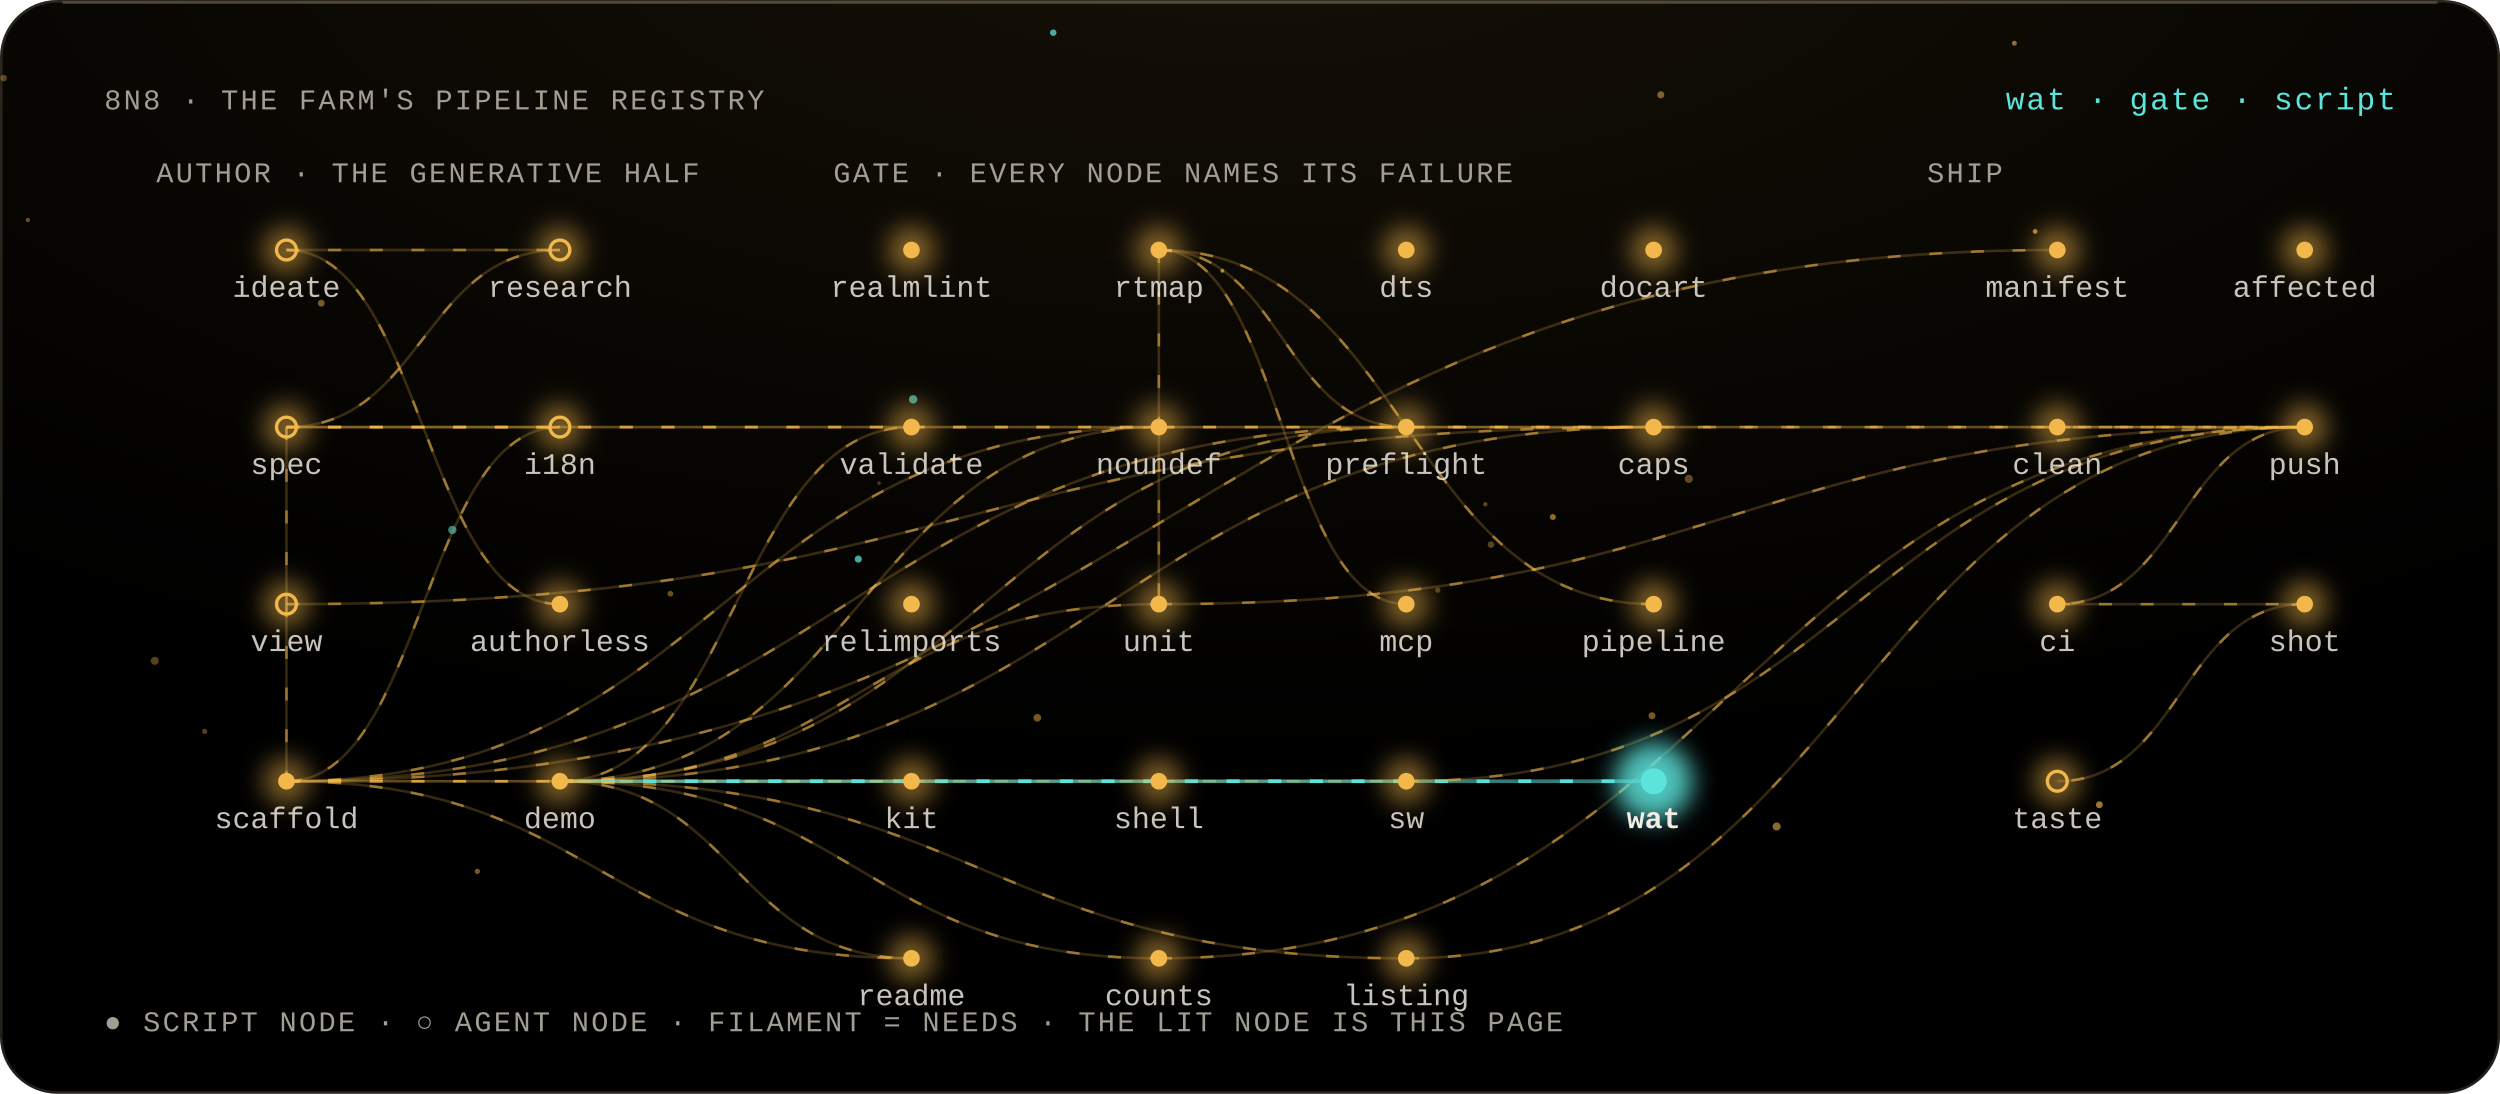
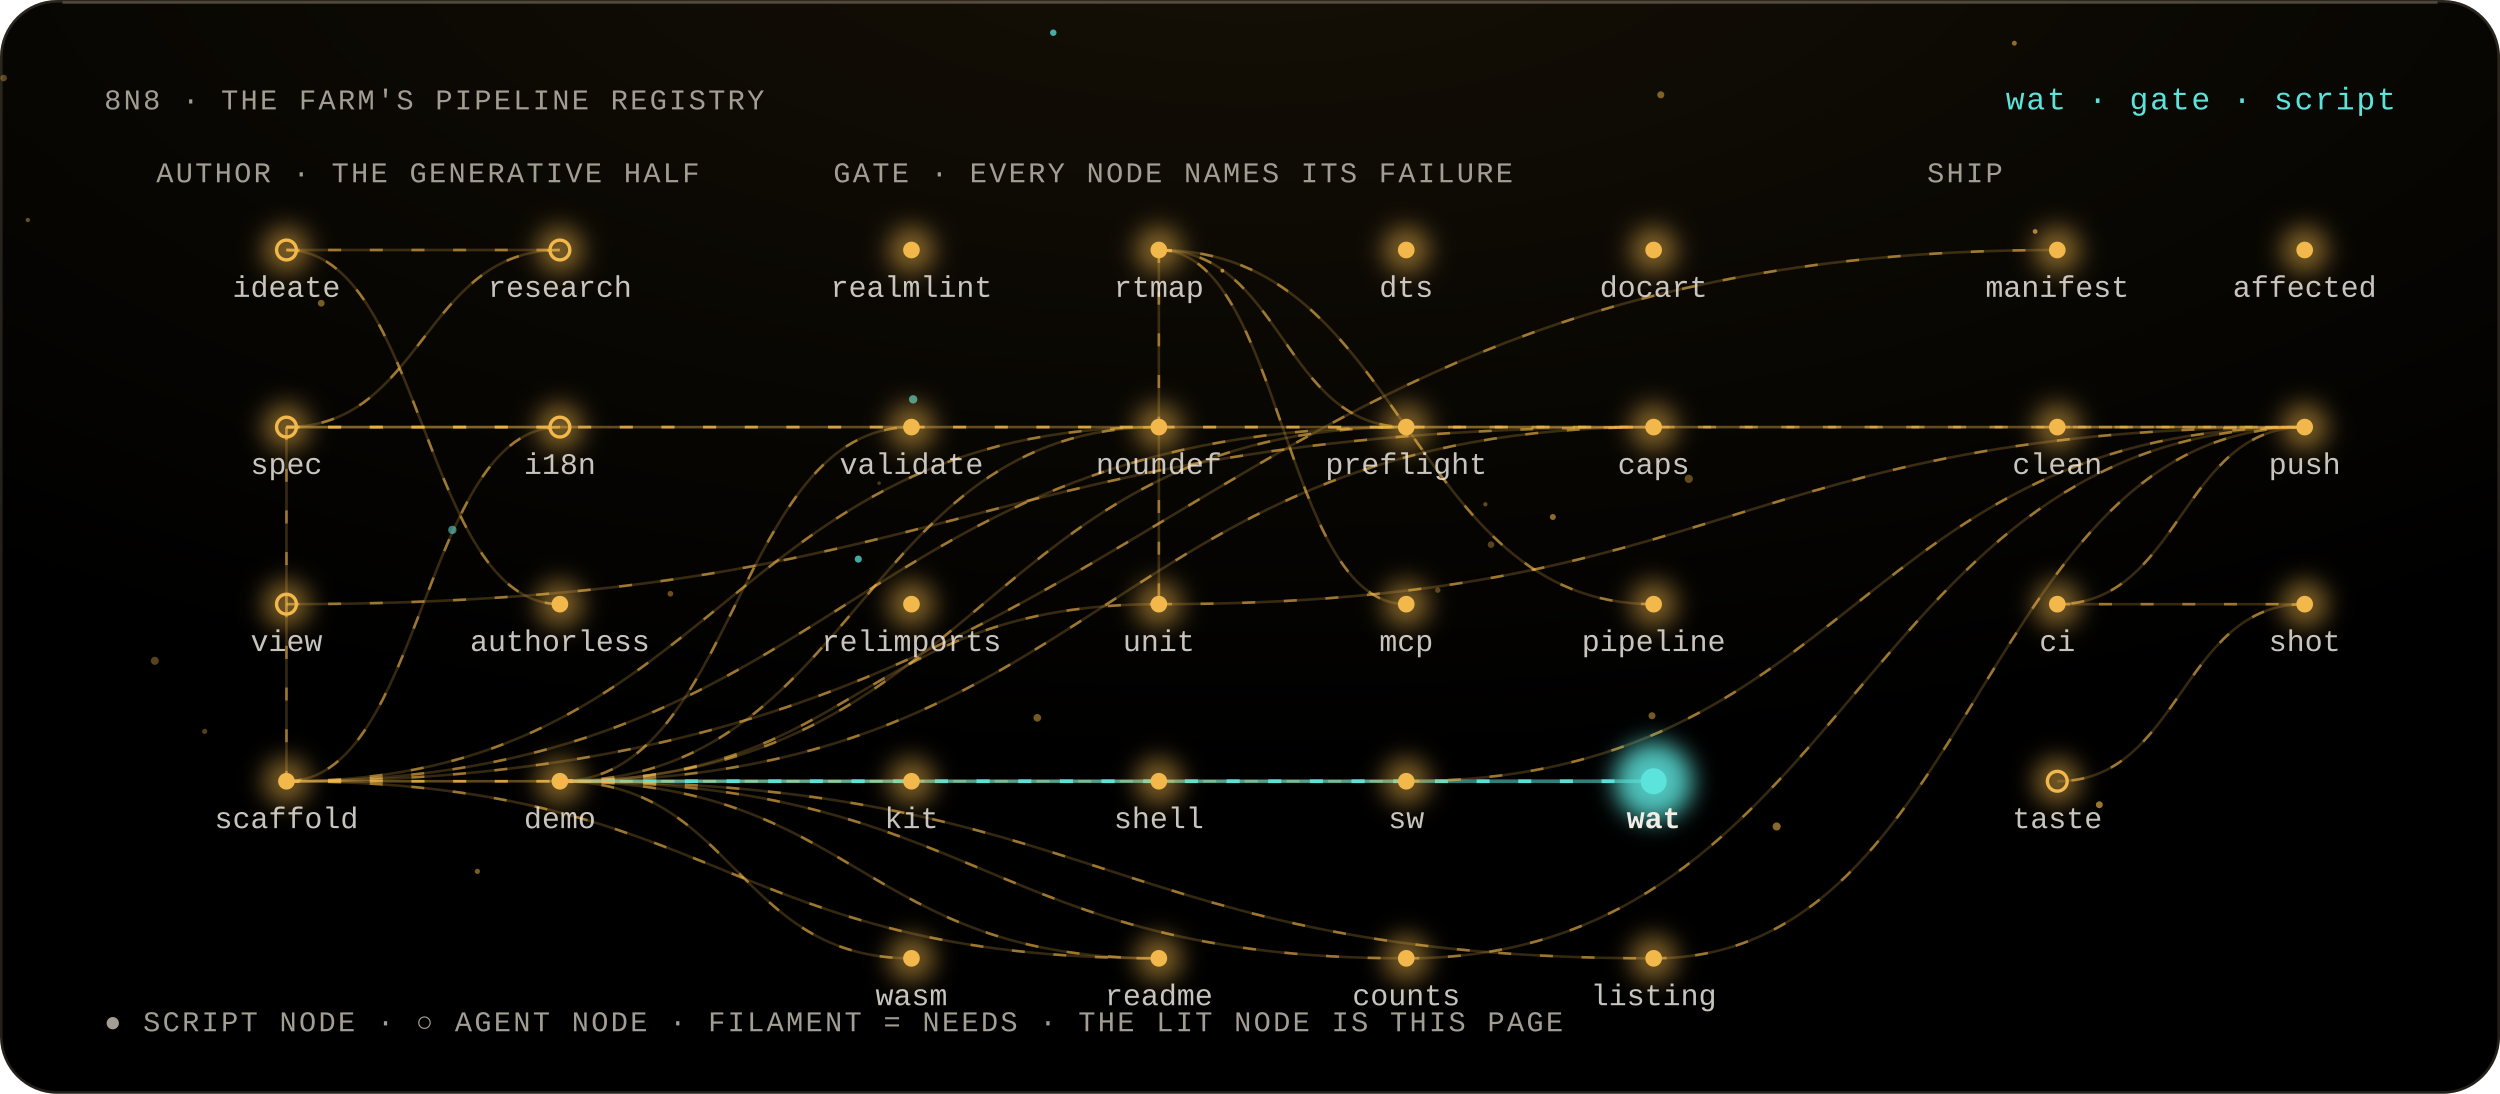
<svg xmlns="http://www.w3.org/2000/svg" viewBox="0 0 960 420" width="960" height="420" role="img" aria-labelledby="t">
  <style>
  text { font-family: 'Geist Mono', ui-monospace, 'Liberation Mono', Menlo, monospace; fill: #F2EEE6; }
  .m { fill: #A39E94; font-size: 11px; letter-spacing: .08em; }
  .l { font-size: 11.5px; }
  .h { font-size: 12px; fill: #5CE4DC; letter-spacing: .06em; }
  .flow { stroke-dasharray: 5 11; animation: flow 3s linear infinite; }
  @keyframes flow { to { stroke-dashoffset: -32; } }
  .breathe { animation: breathe 4.2s ease-in-out infinite; }
  @keyframes breathe { 50% { opacity: .38; } }
  .beat { animation: beat 2.6s ease-in-out infinite; transform-box: fill-box; transform-origin: center; }
  @keyframes beat { 50% { opacity: .55; transform: scale(1.35); } }
  .spin { transform-box: fill-box; transform-origin: center; animation: spin 48s linear infinite; }
  .spin-r { transform-box: fill-box; transform-origin: center; animation: spin 64s linear infinite reverse; }
  @keyframes spin { to { transform: rotate(360deg); } }
  @media (prefers-reduced-motion: reduce) { * { animation: none !important; } }
</style>
  <defs>
    <filter id="bloom" x="-80%" y="-80%" width="260%" height="260%">
      <feGaussianBlur stdDeviation="4.5" />
    </filter>
    <filter id="soft" x="-30%" y="-30%" width="160%" height="160%">
      <feGaussianBlur stdDeviation="1.4" />
    </filter>
    <radialGradient id="key" cx="50%" cy="-10%" r="80%">
      <stop offset="0" stop-color="#F2B84B" stop-opacity=".09" />
      <stop offset="1" stop-color="#F2B84B" stop-opacity="0" />
    </radialGradient>
    <linearGradient id="pair" x1="0" x2="1">
      <stop offset="0" stop-color="#F2B84B" />
      <stop offset="1" stop-color="#5CE4DC" />
    </linearGradient>
  </defs>
  <rect width="960" height="420" rx="22" fill="#000" />
  <rect width="960" height="420" rx="22" fill="url(#key)" />
  <rect x=".5" y=".5" width="959" height="419" rx="21.5" fill="none" stroke="rgba(255,232,196,.14)" />
  <path d="M 24 1 H 936" stroke="rgba(255,238,208,.22)" stroke-width="1" />
  <g>
    <circle cx="773.52" cy="16.59" r="0.95" fill="#F2B84B" opacity="0.57" class="breathe" style="animation-delay:-3.09s" />
    <circle cx="884.61" cy="233.54" r="1.24" fill="#F2B84B" opacity="0.66" class="breathe" style="animation-delay:-2.82s" />
    <circle cx="552.11" cy="226.62" r="1.04" fill="#F2B84B" opacity="0.33" class="breathe" style="animation-delay:-2.06s" />
    <circle cx="59.45" cy="253.76" r="1.54" fill="#F2B84B" opacity="0.36" class="breathe" style="animation-delay:-3.83s" />
    <circle cx="404.45" cy="12.56" r="1.25" fill="#5CE4DC" opacity="0.74" class="breathe" style="animation-delay:-4.04s" />
    <circle cx="257.43" cy="228" r="1.11" fill="#F2B84B" opacity="0.42" class="breathe" style="animation-delay:-2.07s" />
    <circle cx="637.74" cy="36.41" r="1.37" fill="#F2B84B" opacity="0.5" class="breathe" style="animation-delay:-1.57s" />
    <circle cx="123.35" cy="116.43" r="1.32" fill="#F2B84B" opacity="0.48" class="breathe" style="animation-delay:-2.97s" />
    <circle cx="78.59" cy="280.85" r="1" fill="#F2B84B" opacity="0.35" class="breathe" style="animation-delay:-3.52s" />
    <circle cx="596.3" cy="198.53" r="1.16" fill="#F2B84B" opacity="0.57" class="breathe" style="animation-delay:-0.48s" />
    <circle cx="1.39" cy="29.97" r="1.27" fill="#F2B84B" opacity="0.36" class="breathe" style="animation-delay:-3.5s" />
    <circle cx="350.65" cy="153.34" r="1.61" fill="#5CE4DC" opacity="0.64" class="breathe" style="animation-delay:-3.11s" />
    <circle cx="806.15" cy="309.02" r="1.34" fill="#F2B84B" opacity="0.63" class="breathe" style="animation-delay:-1.1s" />
    <circle cx="329.58" cy="214.69" r="1.38" fill="#5CE4DC" opacity="0.73" class="breathe" style="animation-delay:-2.22s" />
    <circle cx="469.39" cy="103.97" r="0.75" fill="#F2B84B" opacity="0.7" class="breathe" style="animation-delay:-1.24s" />
    <circle cx="337.58" cy="185.52" r="0.71" fill="#F2B84B" opacity="0.29" class="breathe" style="animation-delay:-2.01s" />
    <circle cx="10.68" cy="84.48" r="0.83" fill="#F2B84B" opacity="0.42" class="breathe" style="animation-delay:-1.48s" />
    <circle cx="183.3" cy="334.61" r="1.02" fill="#F2B84B" opacity="0.49" class="breathe" style="animation-delay:-2.26s" />
    <circle cx="173.71" cy="203.49" r="1.6" fill="#5CE4DC" opacity="0.57" class="breathe" style="animation-delay:-4.1s" />
    <circle cx="634.37" cy="274.84" r="1.35" fill="#F2B84B" opacity="0.48" class="breathe" style="animation-delay:-3.79s" />
    <circle cx="572.55" cy="209.13" r="1.28" fill="#F2B84B" opacity="0.35" class="breathe" style="animation-delay:-3.34s" />
    <circle cx="648.49" cy="183.88" r="1.58" fill="#F2B84B" opacity="0.39" class="breathe" style="animation-delay:-1.54s" />
    <circle cx="781.49" cy="88.88" r="0.92" fill="#F2B84B" opacity="0.67" class="breathe" style="animation-delay:-0.75s" />
    <circle cx="570.38" cy="193.64" r="0.82" fill="#F2B84B" opacity="0.39" class="breathe" style="animation-delay:-3.56s" />
    <circle cx="398.33" cy="275.63" r="1.48" fill="#F2B84B" opacity="0.48" class="breathe" style="animation-delay:-1.15s" />
    <circle cx="682.24" cy="317.37" r="1.55" fill="#F2B84B" opacity="0.57" class="breathe" style="animation-delay:-2.62s" />
  </g>
  <text x="40" y="42" class="m" text-anchor="start">8N8 · THE FARM'S PIPELINE REGISTRY</text>
  <text x="920" y="42" class="h" text-anchor="end">wat · gate · script</text>
  <text x="60" y="70" class="m" text-anchor="start">AUTHOR · THE GENERATIVE HALF</text>
  <text x="320" y="70" class="m" text-anchor="start">GATE · EVERY NODE NAMES ITS FAILURE</text>
  <text x="740" y="70" class="m" text-anchor="start">SHIP</text>
  <path d="M 110 96 C 162.5 96, 162.5 96, 215 96" fill="none" stroke="#F2B84B" stroke-opacity="0.22" stroke-width="1" />
  <path d="M 110 96 C 162.5 96, 162.5 96, 215 96" fill="none" stroke="#F2B84B" stroke-opacity="0.55" stroke-width="1" class="flow" />
  <path d="M 215 96 C 162.5 96, 162.5 164, 110 164" fill="none" stroke="#F2B84B" stroke-opacity="0.22" stroke-width="1" />
  <path d="M 215 96 C 162.5 96, 162.5 164, 110 164" fill="none" stroke="#F2B84B" stroke-opacity="0.55" stroke-width="1" class="flow" />
  <path d="M 110 164 C 162.5 164, 162.5 164, 215 164" fill="none" stroke="#F2B84B" stroke-opacity="0.22" stroke-width="1" />
  <path d="M 110 164 C 162.5 164, 162.5 164, 215 164" fill="none" stroke="#F2B84B" stroke-opacity="0.55" stroke-width="1" class="flow" />
  <path d="M 110 164 C 110 164, 110 232, 110 232" fill="none" stroke="#F2B84B" stroke-opacity="0.22" stroke-width="1" />
  <path d="M 110 164 C 110 164, 110 232, 110 232" fill="none" stroke="#F2B84B" stroke-opacity="0.55" stroke-width="1" class="flow" />
  <path d="M 110 96 C 162.5 96, 162.5 232, 215 232" fill="none" stroke="#F2B84B" stroke-opacity="0.22" stroke-width="1" />
  <path d="M 110 96 C 162.5 96, 162.5 232, 215 232" fill="none" stroke="#F2B84B" stroke-opacity="0.55" stroke-width="1" class="flow" />
  <path d="M 110 232 C 110 232, 110 300, 110 300" fill="none" stroke="#F2B84B" stroke-opacity="0.22" stroke-width="1" />
  <path d="M 110 232 C 110 232, 110 300, 110 300" fill="none" stroke="#F2B84B" stroke-opacity="0.55" stroke-width="1" class="flow" />
  <path d="M 215 164 C 162.5 164, 162.5 300, 110 300" fill="none" stroke="#F2B84B" stroke-opacity="0.22" stroke-width="1" />
  <path d="M 215 164 C 162.5 164, 162.5 300, 110 300" fill="none" stroke="#F2B84B" stroke-opacity="0.55" stroke-width="1" class="flow" />
  <path d="M 110 164 C 230 164, 230 164, 350 164" fill="none" stroke="#F2B84B" stroke-opacity="0.22" stroke-width="1" />
  <path d="M 110 164 C 230 164, 230 164, 350 164" fill="none" stroke="#F2B84B" stroke-opacity="0.55" stroke-width="1" class="flow" />
  <path d="M 215 300 C 282.5 300, 282.5 164, 350 164" fill="none" stroke="#F2B84B" stroke-opacity="0.22" stroke-width="1" />
  <path d="M 215 300 C 282.5 300, 282.5 164, 350 164" fill="none" stroke="#F2B84B" stroke-opacity="0.55" stroke-width="1" class="flow" />
  <path d="M 110 300 C 277.5 300, 277.5 164, 445 164" fill="none" stroke="#F2B84B" stroke-opacity="0.22" stroke-width="1" />
  <path d="M 110 300 C 277.5 300, 277.5 164, 445 164" fill="none" stroke="#F2B84B" stroke-opacity="0.55" stroke-width="1" class="flow" />
  <path d="M 215 300 C 330 300, 330 164, 445 164" fill="none" stroke="#F2B84B" stroke-opacity="0.22" stroke-width="1" />
  <path d="M 215 300 C 330 300, 330 164, 445 164" fill="none" stroke="#F2B84B" stroke-opacity="0.55" stroke-width="1" class="flow" />
  <path d="M 110 300 C 325 300, 325 164, 540 164" fill="none" stroke="#F2B84B" stroke-opacity="0.22" stroke-width="1" />
  <path d="M 110 300 C 325 300, 325 164, 540 164" fill="none" stroke="#F2B84B" stroke-opacity="0.55" stroke-width="1" class="flow" />
  <path d="M 215 300 C 377.5 300, 377.5 164, 540 164" fill="none" stroke="#F2B84B" stroke-opacity="0.22" stroke-width="1" />
  <path d="M 215 300 C 377.5 300, 377.5 164, 540 164" fill="none" stroke="#F2B84B" stroke-opacity="0.55" stroke-width="1" class="flow" />
  <path d="M 445 96 C 492.5 96, 492.5 164, 540 164" fill="none" stroke="#F2B84B" stroke-opacity="0.22" stroke-width="1" />
  <path d="M 445 96 C 492.5 96, 492.5 164, 540 164" fill="none" stroke="#F2B84B" stroke-opacity="0.55" stroke-width="1" class="flow" />
  <path d="M 110 164 C 372.5 164, 372.5 164, 635 164" fill="none" stroke="#F2B84B" stroke-opacity="0.22" stroke-width="1" />
  <path d="M 110 164 C 372.5 164, 372.5 164, 635 164" fill="none" stroke="#F2B84B" stroke-opacity="0.55" stroke-width="1" class="flow" />
  <path d="M 110 232 C 372.5 232, 372.5 164, 635 164" fill="none" stroke="#F2B84B" stroke-opacity="0.22" stroke-width="1" />
  <path d="M 110 232 C 372.5 232, 372.5 164, 635 164" fill="none" stroke="#F2B84B" stroke-opacity="0.55" stroke-width="1" class="flow" />
  <path d="M 215 300 C 425 300, 425 164, 635 164" fill="none" stroke="#F2B84B" stroke-opacity="0.22" stroke-width="1" />
  <path d="M 215 300 C 425 300, 425 164, 635 164" fill="none" stroke="#F2B84B" stroke-opacity="0.55" stroke-width="1" class="flow" />
  <path d="M 215 300 C 330 300, 330 232, 445 232" fill="none" stroke="#F2B84B" stroke-opacity="0.22" stroke-width="1" />
  <path d="M 215 300 C 330 300, 330 232, 445 232" fill="none" stroke="#F2B84B" stroke-opacity="0.55" stroke-width="1" class="flow" />
  <path d="M 445 96 C 445 96, 445 232, 445 232" fill="none" stroke="#F2B84B" stroke-opacity="0.22" stroke-width="1" />
  <path d="M 445 96 C 445 96, 445 232, 445 232" fill="none" stroke="#F2B84B" stroke-opacity="0.55" stroke-width="1" class="flow" />
  <path d="M 445 96 C 492.5 96, 492.5 232, 540 232" fill="none" stroke="#F2B84B" stroke-opacity="0.22" stroke-width="1" />
  <path d="M 445 96 C 492.5 96, 492.5 232, 540 232" fill="none" stroke="#F2B84B" stroke-opacity="0.55" stroke-width="1" class="flow" />
  <path d="M 445 96 C 540 96, 540 232, 635 232" fill="none" stroke="#F2B84B" stroke-opacity="0.22" stroke-width="1" />
  <path d="M 445 96 C 540 96, 540 232, 635 232" fill="none" stroke="#F2B84B" stroke-opacity="0.55" stroke-width="1" class="flow" />
  <path d="M 110 300 C 230 300, 230 300, 350 300" fill="none" stroke="#F2B84B" stroke-opacity="0.22" stroke-width="1" />
  <path d="M 110 300 C 230 300, 230 300, 350 300" fill="none" stroke="#F2B84B" stroke-opacity="0.55" stroke-width="1" class="flow" />
  <path d="M 110 300 C 325 300, 325 300, 540 300" fill="none" stroke="#F2B84B" stroke-opacity="0.22" stroke-width="1" />
  <path d="M 110 300 C 325 300, 325 300, 540 300" fill="none" stroke="#F2B84B" stroke-opacity="0.55" stroke-width="1" class="flow" />
  <path d="M 215 300 C 377.5 300, 377.5 300, 540 300" fill="none" stroke="#F2B84B" stroke-opacity="0.22" stroke-width="1" />
  <path d="M 215 300 C 377.5 300, 377.5 300, 540 300" fill="none" stroke="#F2B84B" stroke-opacity="0.55" stroke-width="1" class="flow" />
  <path d="M 215 300 C 425 300, 425 300, 635 300" fill="none" stroke="#5CE4DC" stroke-opacity="0.55" stroke-width="1.4" />
  <path d="M 215 300 C 425 300, 425 300, 635 300" fill="none" stroke="#5CE4DC" stroke-opacity="0.95" stroke-width="1.4" class="flow" />
-   <path d="M 110 300 C 230 300, 230 368, 350 368" fill="none" stroke="#F2B84B" stroke-opacity="0.22" stroke-width="1" />
-   <path d="M 110 300 C 230 300, 230 368, 350 368" fill="none" stroke="#F2B84B" stroke-opacity="0.55" stroke-width="1" class="flow" />
  <path d="M 215 300 C 282.5 300, 282.5 368, 350 368" fill="none" stroke="#F2B84B" stroke-opacity="0.22" stroke-width="1" />
  <path d="M 215 300 C 282.5 300, 282.5 368, 350 368" fill="none" stroke="#F2B84B" stroke-opacity="0.55" stroke-width="1" class="flow" />
+   <path d="M 110 300 C 277.5 300, 277.5 368, 445 368" fill="none" stroke="#F2B84B" stroke-opacity="0.22" stroke-width="1" />
+   <path d="M 110 300 C 277.5 300, 277.5 368, 445 368" fill="none" stroke="#F2B84B" stroke-opacity="0.55" stroke-width="1" class="flow" />
  <path d="M 215 300 C 330 300, 330 368, 445 368" fill="none" stroke="#F2B84B" stroke-opacity="0.22" stroke-width="1" />
  <path d="M 215 300 C 330 300, 330 368, 445 368" fill="none" stroke="#F2B84B" stroke-opacity="0.55" stroke-width="1" class="flow" />
  <path d="M 215 300 C 377.5 300, 377.5 368, 540 368" fill="none" stroke="#F2B84B" stroke-opacity="0.22" stroke-width="1" />
  <path d="M 215 300 C 377.5 300, 377.5 368, 540 368" fill="none" stroke="#F2B84B" stroke-opacity="0.55" stroke-width="1" class="flow" />
+   <path d="M 215 300 C 425 300, 425 368, 635 368" fill="none" stroke="#F2B84B" stroke-opacity="0.22" stroke-width="1" />
+   <path d="M 215 300 C 425 300, 425 368, 635 368" fill="none" stroke="#F2B84B" stroke-opacity="0.55" stroke-width="1" class="flow" />
  <path d="M 110 300 C 450 300, 450 96, 790 96" fill="none" stroke="#F2B84B" stroke-opacity="0.22" stroke-width="1" />
  <path d="M 110 300 C 450 300, 450 96, 790 96" fill="none" stroke="#F2B84B" stroke-opacity="0.55" stroke-width="1" class="flow" />
  <path d="M 350 164 C 617.5 164, 617.5 164, 885 164" fill="none" stroke="#F2B84B" stroke-opacity="0.22" stroke-width="1" />
  <path d="M 350 164 C 617.5 164, 617.5 164, 885 164" fill="none" stroke="#F2B84B" stroke-opacity="0.55" stroke-width="1" class="flow" />
  <path d="M 540 164 C 712.5 164, 712.5 164, 885 164" fill="none" stroke="#F2B84B" stroke-opacity="0.22" stroke-width="1" />
  <path d="M 540 164 C 712.5 164, 712.5 164, 885 164" fill="none" stroke="#F2B84B" stroke-opacity="0.55" stroke-width="1" class="flow" />
  <path d="M 445 232 C 665 232, 665 164, 885 164" fill="none" stroke="#F2B84B" stroke-opacity="0.22" stroke-width="1" />
  <path d="M 445 232 C 665 232, 665 164, 885 164" fill="none" stroke="#F2B84B" stroke-opacity="0.55" stroke-width="1" class="flow" />
  <path d="M 540 300 C 712.5 300, 712.5 164, 885 164" fill="none" stroke="#F2B84B" stroke-opacity="0.22" stroke-width="1" />
  <path d="M 540 300 C 712.5 300, 712.5 164, 885 164" fill="none" stroke="#F2B84B" stroke-opacity="0.55" stroke-width="1" class="flow" />
-   <path d="M 445 368 C 665 368, 665 164, 885 164" fill="none" stroke="#F2B84B" stroke-opacity="0.22" stroke-width="1" />
-   <path d="M 445 368 C 665 368, 665 164, 885 164" fill="none" stroke="#F2B84B" stroke-opacity="0.55" stroke-width="1" class="flow" />
  <path d="M 540 368 C 712.5 368, 712.5 164, 885 164" fill="none" stroke="#F2B84B" stroke-opacity="0.22" stroke-width="1" />
  <path d="M 540 368 C 712.5 368, 712.5 164, 885 164" fill="none" stroke="#F2B84B" stroke-opacity="0.55" stroke-width="1" class="flow" />
+   <path d="M 635 368 C 760 368, 760 164, 885 164" fill="none" stroke="#F2B84B" stroke-opacity="0.22" stroke-width="1" />
+   <path d="M 635 368 C 760 368, 760 164, 885 164" fill="none" stroke="#F2B84B" stroke-opacity="0.55" stroke-width="1" class="flow" />
  <path d="M 790 164 C 837.5 164, 837.5 164, 885 164" fill="none" stroke="#F2B84B" stroke-opacity="0.22" stroke-width="1" />
  <path d="M 790 164 C 837.5 164, 837.5 164, 885 164" fill="none" stroke="#F2B84B" stroke-opacity="0.55" stroke-width="1" class="flow" />
  <path d="M 885 164 C 837.5 164, 837.5 232, 790 232" fill="none" stroke="#F2B84B" stroke-opacity="0.22" stroke-width="1" />
  <path d="M 885 164 C 837.5 164, 837.5 232, 790 232" fill="none" stroke="#F2B84B" stroke-opacity="0.55" stroke-width="1" class="flow" />
  <path d="M 790 232 C 837.5 232, 837.5 232, 885 232" fill="none" stroke="#F2B84B" stroke-opacity="0.22" stroke-width="1" />
  <path d="M 790 232 C 837.5 232, 837.5 232, 885 232" fill="none" stroke="#F2B84B" stroke-opacity="0.55" stroke-width="1" class="flow" />
  <path d="M 885 232 C 837.5 232, 837.5 300, 790 300" fill="none" stroke="#F2B84B" stroke-opacity="0.22" stroke-width="1" />
  <path d="M 885 232 C 837.5 232, 837.5 300, 790 300" fill="none" stroke="#F2B84B" stroke-opacity="0.55" stroke-width="1" class="flow" />
  <g>
    <circle cx="110" cy="96" r="9" fill="#F2B84B" opacity="0.5" filter="url(#bloom)" class="breathe" style="animation-delay:-2.81s" />
    <circle cx="110" cy="96" r="3.8" fill="none" stroke="#F2B84B" stroke-width="1.3" />
  </g>
  <text x="110" y="114" class="l" text-anchor="middle" fill="#F2EEE6" fill-opacity=".82">ideate</text>
  <g>
    <circle cx="215" cy="96" r="9" fill="#F2B84B" opacity="0.5" filter="url(#bloom)" class="breathe" style="animation-delay:-0.9s" />
    <circle cx="215" cy="96" r="3.8" fill="none" stroke="#F2B84B" stroke-width="1.3" />
  </g>
  <text x="215" y="114" class="l" text-anchor="middle" fill="#F2EEE6" fill-opacity=".82">research</text>
  <g>
    <circle cx="110" cy="164" r="9" fill="#F2B84B" opacity="0.5" filter="url(#bloom)" class="breathe" style="animation-delay:-3.22s" />
    <circle cx="110" cy="164" r="3.8" fill="none" stroke="#F2B84B" stroke-width="1.3" />
  </g>
  <text x="110" y="182" class="l" text-anchor="middle" fill="#F2EEE6" fill-opacity=".82">spec</text>
  <g>
    <circle cx="215" cy="164" r="9" fill="#F2B84B" opacity="0.5" filter="url(#bloom)" class="breathe" style="animation-delay:-0.16s" />
    <circle cx="215" cy="164" r="3.8" fill="none" stroke="#F2B84B" stroke-width="1.3" />
  </g>
  <text x="215" y="182" class="l" text-anchor="middle" fill="#F2EEE6" fill-opacity=".82">i18n</text>
  <g>
    <circle cx="110" cy="232" r="9" fill="#F2B84B" opacity="0.5" filter="url(#bloom)" class="breathe" style="animation-delay:-2.57s" />
    <circle cx="110" cy="232" r="3.8" fill="none" stroke="#F2B84B" stroke-width="1.3" />
  </g>
  <text x="110" y="250" class="l" text-anchor="middle" fill="#F2EEE6" fill-opacity=".82">view</text>
  <g>
    <circle cx="215" cy="232" r="9" fill="#F2B84B" opacity="0.5" filter="url(#bloom)" class="breathe" style="animation-delay:-2.95s" />
    <circle cx="215" cy="232" r="3.2" fill="#F2B84B" />
  </g>
  <text x="215" y="250" class="l" text-anchor="middle" fill="#F2EEE6" fill-opacity=".82">authorless</text>
  <g>
    <circle cx="110" cy="300" r="9" fill="#F2B84B" opacity="0.5" filter="url(#bloom)" class="breathe" style="animation-delay:-2.77s" />
    <circle cx="110" cy="300" r="3.2" fill="#F2B84B" />
  </g>
  <text x="110" y="318" class="l" text-anchor="middle" fill="#F2EEE6" fill-opacity=".82">scaffold</text>
  <g>
    <circle cx="215" cy="300" r="9" fill="#F2B84B" opacity="0.5" filter="url(#bloom)" class="breathe" style="animation-delay:-1.96s" />
    <circle cx="215" cy="300" r="3.2" fill="#F2B84B" />
  </g>
  <text x="215" y="318" class="l" text-anchor="middle" fill="#F2EEE6" fill-opacity=".82">demo</text>
  <g>
    <circle cx="350" cy="96" r="9" fill="#F2B84B" opacity="0.5" filter="url(#bloom)" class="breathe" style="animation-delay:-3.69s" />
    <circle cx="350" cy="96" r="3.2" fill="#F2B84B" />
  </g>
  <text x="350" y="114" class="l" text-anchor="middle" fill="#F2EEE6" fill-opacity=".82">realmlint</text>
  <g>
    <circle cx="445" cy="96" r="9" fill="#F2B84B" opacity="0.5" filter="url(#bloom)" class="breathe" style="animation-delay:-2.22s" />
    <circle cx="445" cy="96" r="3.2" fill="#F2B84B" />
  </g>
  <text x="445" y="114" class="l" text-anchor="middle" fill="#F2EEE6" fill-opacity=".82">rtmap</text>
  <g>
    <circle cx="540" cy="96" r="9" fill="#F2B84B" opacity="0.5" filter="url(#bloom)" class="breathe" style="animation-delay:-3.32s" />
    <circle cx="540" cy="96" r="3.2" fill="#F2B84B" />
  </g>
  <text x="540" y="114" class="l" text-anchor="middle" fill="#F2EEE6" fill-opacity=".82">dts</text>
  <g>
    <circle cx="635" cy="96" r="9" fill="#F2B84B" opacity="0.5" filter="url(#bloom)" class="breathe" style="animation-delay:-2.69s" />
    <circle cx="635" cy="96" r="3.2" fill="#F2B84B" />
  </g>
  <text x="635" y="114" class="l" text-anchor="middle" fill="#F2EEE6" fill-opacity=".82">docart</text>
  <g>
    <circle cx="350" cy="164" r="9" fill="#F2B84B" opacity="0.5" filter="url(#bloom)" class="breathe" style="animation-delay:-1.09s" />
    <circle cx="350" cy="164" r="3.2" fill="#F2B84B" />
  </g>
  <text x="350" y="182" class="l" text-anchor="middle" fill="#F2EEE6" fill-opacity=".82">validate</text>
  <g>
    <circle cx="445" cy="164" r="9" fill="#F2B84B" opacity="0.5" filter="url(#bloom)" class="breathe" style="animation-delay:-1.23s" />
    <circle cx="445" cy="164" r="3.2" fill="#F2B84B" />
  </g>
  <text x="445" y="182" class="l" text-anchor="middle" fill="#F2EEE6" fill-opacity=".82">noundef</text>
  <g>
    <circle cx="540" cy="164" r="9" fill="#F2B84B" opacity="0.5" filter="url(#bloom)" class="breathe" style="animation-delay:-2.3s" />
    <circle cx="540" cy="164" r="3.2" fill="#F2B84B" />
  </g>
  <text x="540" y="182" class="l" text-anchor="middle" fill="#F2EEE6" fill-opacity=".82">preflight</text>
  <g>
    <circle cx="635" cy="164" r="9" fill="#F2B84B" opacity="0.5" filter="url(#bloom)" class="breathe" style="animation-delay:-2.16s" />
    <circle cx="635" cy="164" r="3.2" fill="#F2B84B" />
  </g>
  <text x="635" y="182" class="l" text-anchor="middle" fill="#F2EEE6" fill-opacity=".82">caps</text>
  <g>
    <circle cx="350" cy="232" r="9" fill="#F2B84B" opacity="0.5" filter="url(#bloom)" class="breathe" style="animation-delay:-0.66s" />
    <circle cx="350" cy="232" r="3.2" fill="#F2B84B" />
  </g>
  <text x="350" y="250" class="l" text-anchor="middle" fill="#F2EEE6" fill-opacity=".82">relimports</text>
  <g>
    <circle cx="445" cy="232" r="9" fill="#F2B84B" opacity="0.5" filter="url(#bloom)" class="breathe" style="animation-delay:-1.96s" />
    <circle cx="445" cy="232" r="3.2" fill="#F2B84B" />
  </g>
  <text x="445" y="250" class="l" text-anchor="middle" fill="#F2EEE6" fill-opacity=".82">unit</text>
  <g>
    <circle cx="540" cy="232" r="9" fill="#F2B84B" opacity="0.5" filter="url(#bloom)" class="breathe" style="animation-delay:-2.59s" />
    <circle cx="540" cy="232" r="3.2" fill="#F2B84B" />
  </g>
  <text x="540" y="250" class="l" text-anchor="middle" fill="#F2EEE6" fill-opacity=".82">mcp</text>
  <g>
    <circle cx="635" cy="232" r="9" fill="#F2B84B" opacity="0.5" filter="url(#bloom)" class="breathe" style="animation-delay:-3.06s" />
    <circle cx="635" cy="232" r="3.2" fill="#F2B84B" />
  </g>
  <text x="635" y="250" class="l" text-anchor="middle" fill="#F2EEE6" fill-opacity=".82">pipeline</text>
  <g>
    <circle cx="350" cy="300" r="9" fill="#F2B84B" opacity="0.5" filter="url(#bloom)" class="breathe" style="animation-delay:-0.25s" />
    <circle cx="350" cy="300" r="3.2" fill="#F2B84B" />
  </g>
  <text x="350" y="318" class="l" text-anchor="middle" fill="#F2EEE6" fill-opacity=".82">kit</text>
  <g>
    <circle cx="445" cy="300" r="9" fill="#F2B84B" opacity="0.5" filter="url(#bloom)" class="breathe" style="animation-delay:-2.42s" />
    <circle cx="445" cy="300" r="3.2" fill="#F2B84B" />
  </g>
  <text x="445" y="318" class="l" text-anchor="middle" fill="#F2EEE6" fill-opacity=".82">shell</text>
  <g>
    <circle cx="540" cy="300" r="9" fill="#F2B84B" opacity="0.5" filter="url(#bloom)" class="breathe" style="animation-delay:-0.85s" />
    <circle cx="540" cy="300" r="3.2" fill="#F2B84B" />
  </g>
  <text x="540" y="318" class="l" text-anchor="middle" fill="#F2EEE6" fill-opacity=".82">sw</text>
  <g>
    <circle cx="635" cy="300" r="15" fill="#5CE4DC" opacity="0.85" filter="url(#bloom)" class="beat" style="animation-delay:-3.65s" />
    <circle cx="635" cy="300" r="5" fill="#5CE4DC" />
  </g>
  <text x="635" y="318" class="l" text-anchor="middle" fill="#5CE4DC" font-weight="700">wat</text>
  <g>
    <circle cx="350" cy="368" r="9" fill="#F2B84B" opacity="0.5" filter="url(#bloom)" class="breathe" style="animation-delay:-0.03s" />
    <circle cx="350" cy="368" r="3.2" fill="#F2B84B" />
  </g>
-   <text x="350" y="386" class="l" text-anchor="middle" fill="#F2EEE6" fill-opacity=".82">readme</text>
+   <text x="350" y="386" class="l" text-anchor="middle" fill="#F2EEE6" fill-opacity=".82">wasm</text>
  <g>
    <circle cx="445" cy="368" r="9" fill="#F2B84B" opacity="0.5" filter="url(#bloom)" class="breathe" style="animation-delay:-2.01s" />
    <circle cx="445" cy="368" r="3.2" fill="#F2B84B" />
  </g>
-   <text x="445" y="386" class="l" text-anchor="middle" fill="#F2EEE6" fill-opacity=".82">counts</text>
+   <text x="445" y="386" class="l" text-anchor="middle" fill="#F2EEE6" fill-opacity=".82">readme</text>
  <g>
    <circle cx="540" cy="368" r="9" fill="#F2B84B" opacity="0.5" filter="url(#bloom)" class="breathe" style="animation-delay:-1.69s" />
    <circle cx="540" cy="368" r="3.2" fill="#F2B84B" />
  </g>
-   <text x="540" y="386" class="l" text-anchor="middle" fill="#F2EEE6" fill-opacity=".82">listing</text>
-   <g>
-     <circle cx="790" cy="96" r="9" fill="#F2B84B" opacity="0.5" filter="url(#bloom)" class="breathe" style="animation-delay:-0.12s" />
+   <text x="540" y="386" class="l" text-anchor="middle" fill="#F2EEE6" fill-opacity=".82">counts</text>
+   <g>
+     <circle cx="635" cy="368" r="9" fill="#F2B84B" opacity="0.5" filter="url(#bloom)" class="breathe" style="animation-delay:-0.12s" />
+     <circle cx="635" cy="368" r="3.2" fill="#F2B84B" />
+   </g>
+   <text x="635" y="386" class="l" text-anchor="middle" fill="#F2EEE6" fill-opacity=".82">listing</text>
+   <g>
+     <circle cx="790" cy="96" r="9" fill="#F2B84B" opacity="0.5" filter="url(#bloom)" class="breathe" style="animation-delay:-3.92s" />
    <circle cx="790" cy="96" r="3.2" fill="#F2B84B" />
  </g>
  <text x="790" y="114" class="l" text-anchor="middle" fill="#F2EEE6" fill-opacity=".82">manifest</text>
  <g>
-     <circle cx="885" cy="96" r="9" fill="#F2B84B" opacity="0.5" filter="url(#bloom)" class="breathe" style="animation-delay:-3.92s" />
+     <circle cx="885" cy="96" r="9" fill="#F2B84B" opacity="0.5" filter="url(#bloom)" class="breathe" style="animation-delay:-3.85s" />
    <circle cx="885" cy="96" r="3.2" fill="#F2B84B" />
  </g>
  <text x="885" y="114" class="l" text-anchor="middle" fill="#F2EEE6" fill-opacity=".82">affected</text>
  <g>
-     <circle cx="790" cy="164" r="9" fill="#F2B84B" opacity="0.5" filter="url(#bloom)" class="breathe" style="animation-delay:-3.85s" />
+     <circle cx="790" cy="164" r="9" fill="#F2B84B" opacity="0.5" filter="url(#bloom)" class="breathe" style="animation-delay:-2.51s" />
    <circle cx="790" cy="164" r="3.2" fill="#F2B84B" />
  </g>
  <text x="790" y="182" class="l" text-anchor="middle" fill="#F2EEE6" fill-opacity=".82">clean</text>
  <g>
-     <circle cx="885" cy="164" r="9" fill="#F2B84B" opacity="0.5" filter="url(#bloom)" class="breathe" style="animation-delay:-2.51s" />
+     <circle cx="885" cy="164" r="9" fill="#F2B84B" opacity="0.5" filter="url(#bloom)" class="breathe" style="animation-delay:-1.5s" />
    <circle cx="885" cy="164" r="3.2" fill="#F2B84B" />
  </g>
  <text x="885" y="182" class="l" text-anchor="middle" fill="#F2EEE6" fill-opacity=".82">push</text>
  <g>
-     <circle cx="790" cy="232" r="9" fill="#F2B84B" opacity="0.5" filter="url(#bloom)" class="breathe" style="animation-delay:-1.5s" />
+     <circle cx="790" cy="232" r="9" fill="#F2B84B" opacity="0.5" filter="url(#bloom)" class="breathe" style="animation-delay:-1.07s" />
    <circle cx="790" cy="232" r="3.2" fill="#F2B84B" />
  </g>
  <text x="790" y="250" class="l" text-anchor="middle" fill="#F2EEE6" fill-opacity=".82">ci</text>
  <g>
-     <circle cx="885" cy="232" r="9" fill="#F2B84B" opacity="0.5" filter="url(#bloom)" class="breathe" style="animation-delay:-1.07s" />
+     <circle cx="885" cy="232" r="9" fill="#F2B84B" opacity="0.5" filter="url(#bloom)" class="breathe" style="animation-delay:-2.17s" />
    <circle cx="885" cy="232" r="3.2" fill="#F2B84B" />
  </g>
  <text x="885" y="250" class="l" text-anchor="middle" fill="#F2EEE6" fill-opacity=".82">shot</text>
  <g>
-     <circle cx="790" cy="300" r="9" fill="#F2B84B" opacity="0.5" filter="url(#bloom)" class="breathe" style="animation-delay:-2.17s" />
+     <circle cx="790" cy="300" r="9" fill="#F2B84B" opacity="0.5" filter="url(#bloom)" class="breathe" style="animation-delay:-1.39s" />
    <circle cx="790" cy="300" r="3.8" fill="none" stroke="#F2B84B" stroke-width="1.3" />
  </g>
  <text x="790" y="318" class="l" text-anchor="middle" fill="#F2EEE6" fill-opacity=".82">taste</text>
  <text x="40" y="396" class="m" text-anchor="start">● SCRIPT NODE  ·  ○ AGENT NODE  ·  FILAMENT = NEEDS  ·  THE LIT NODE IS THIS PAGE</text>
</svg>
